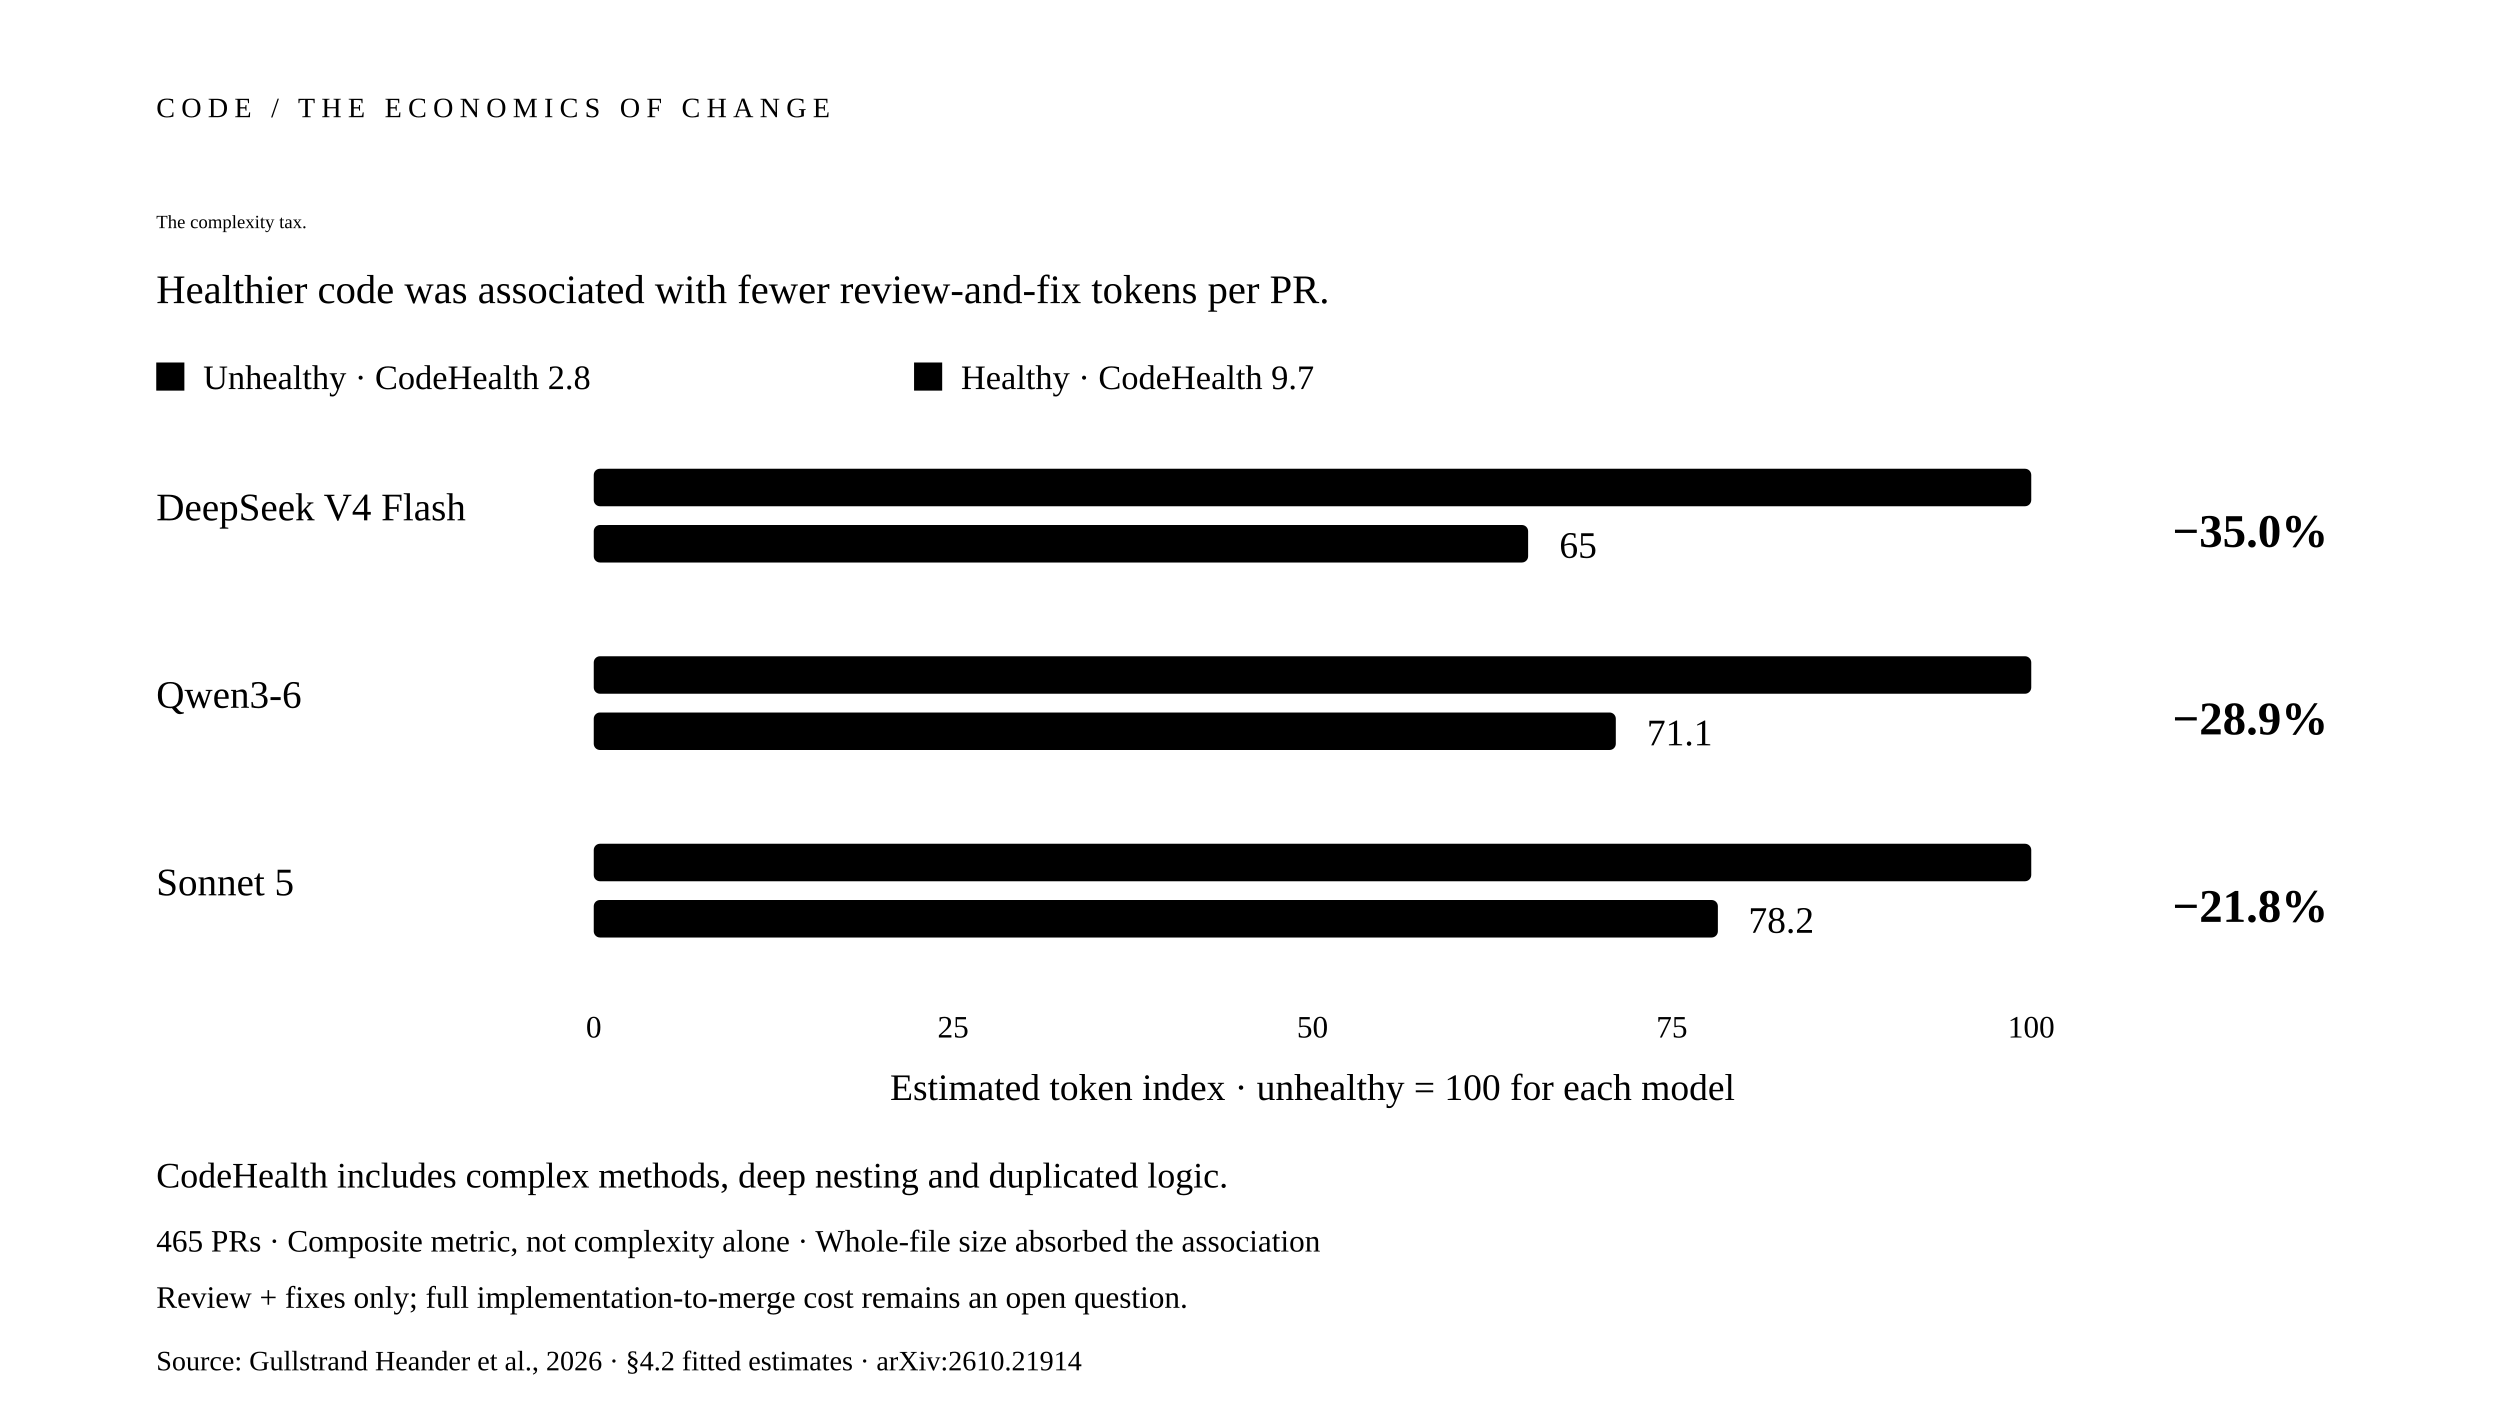
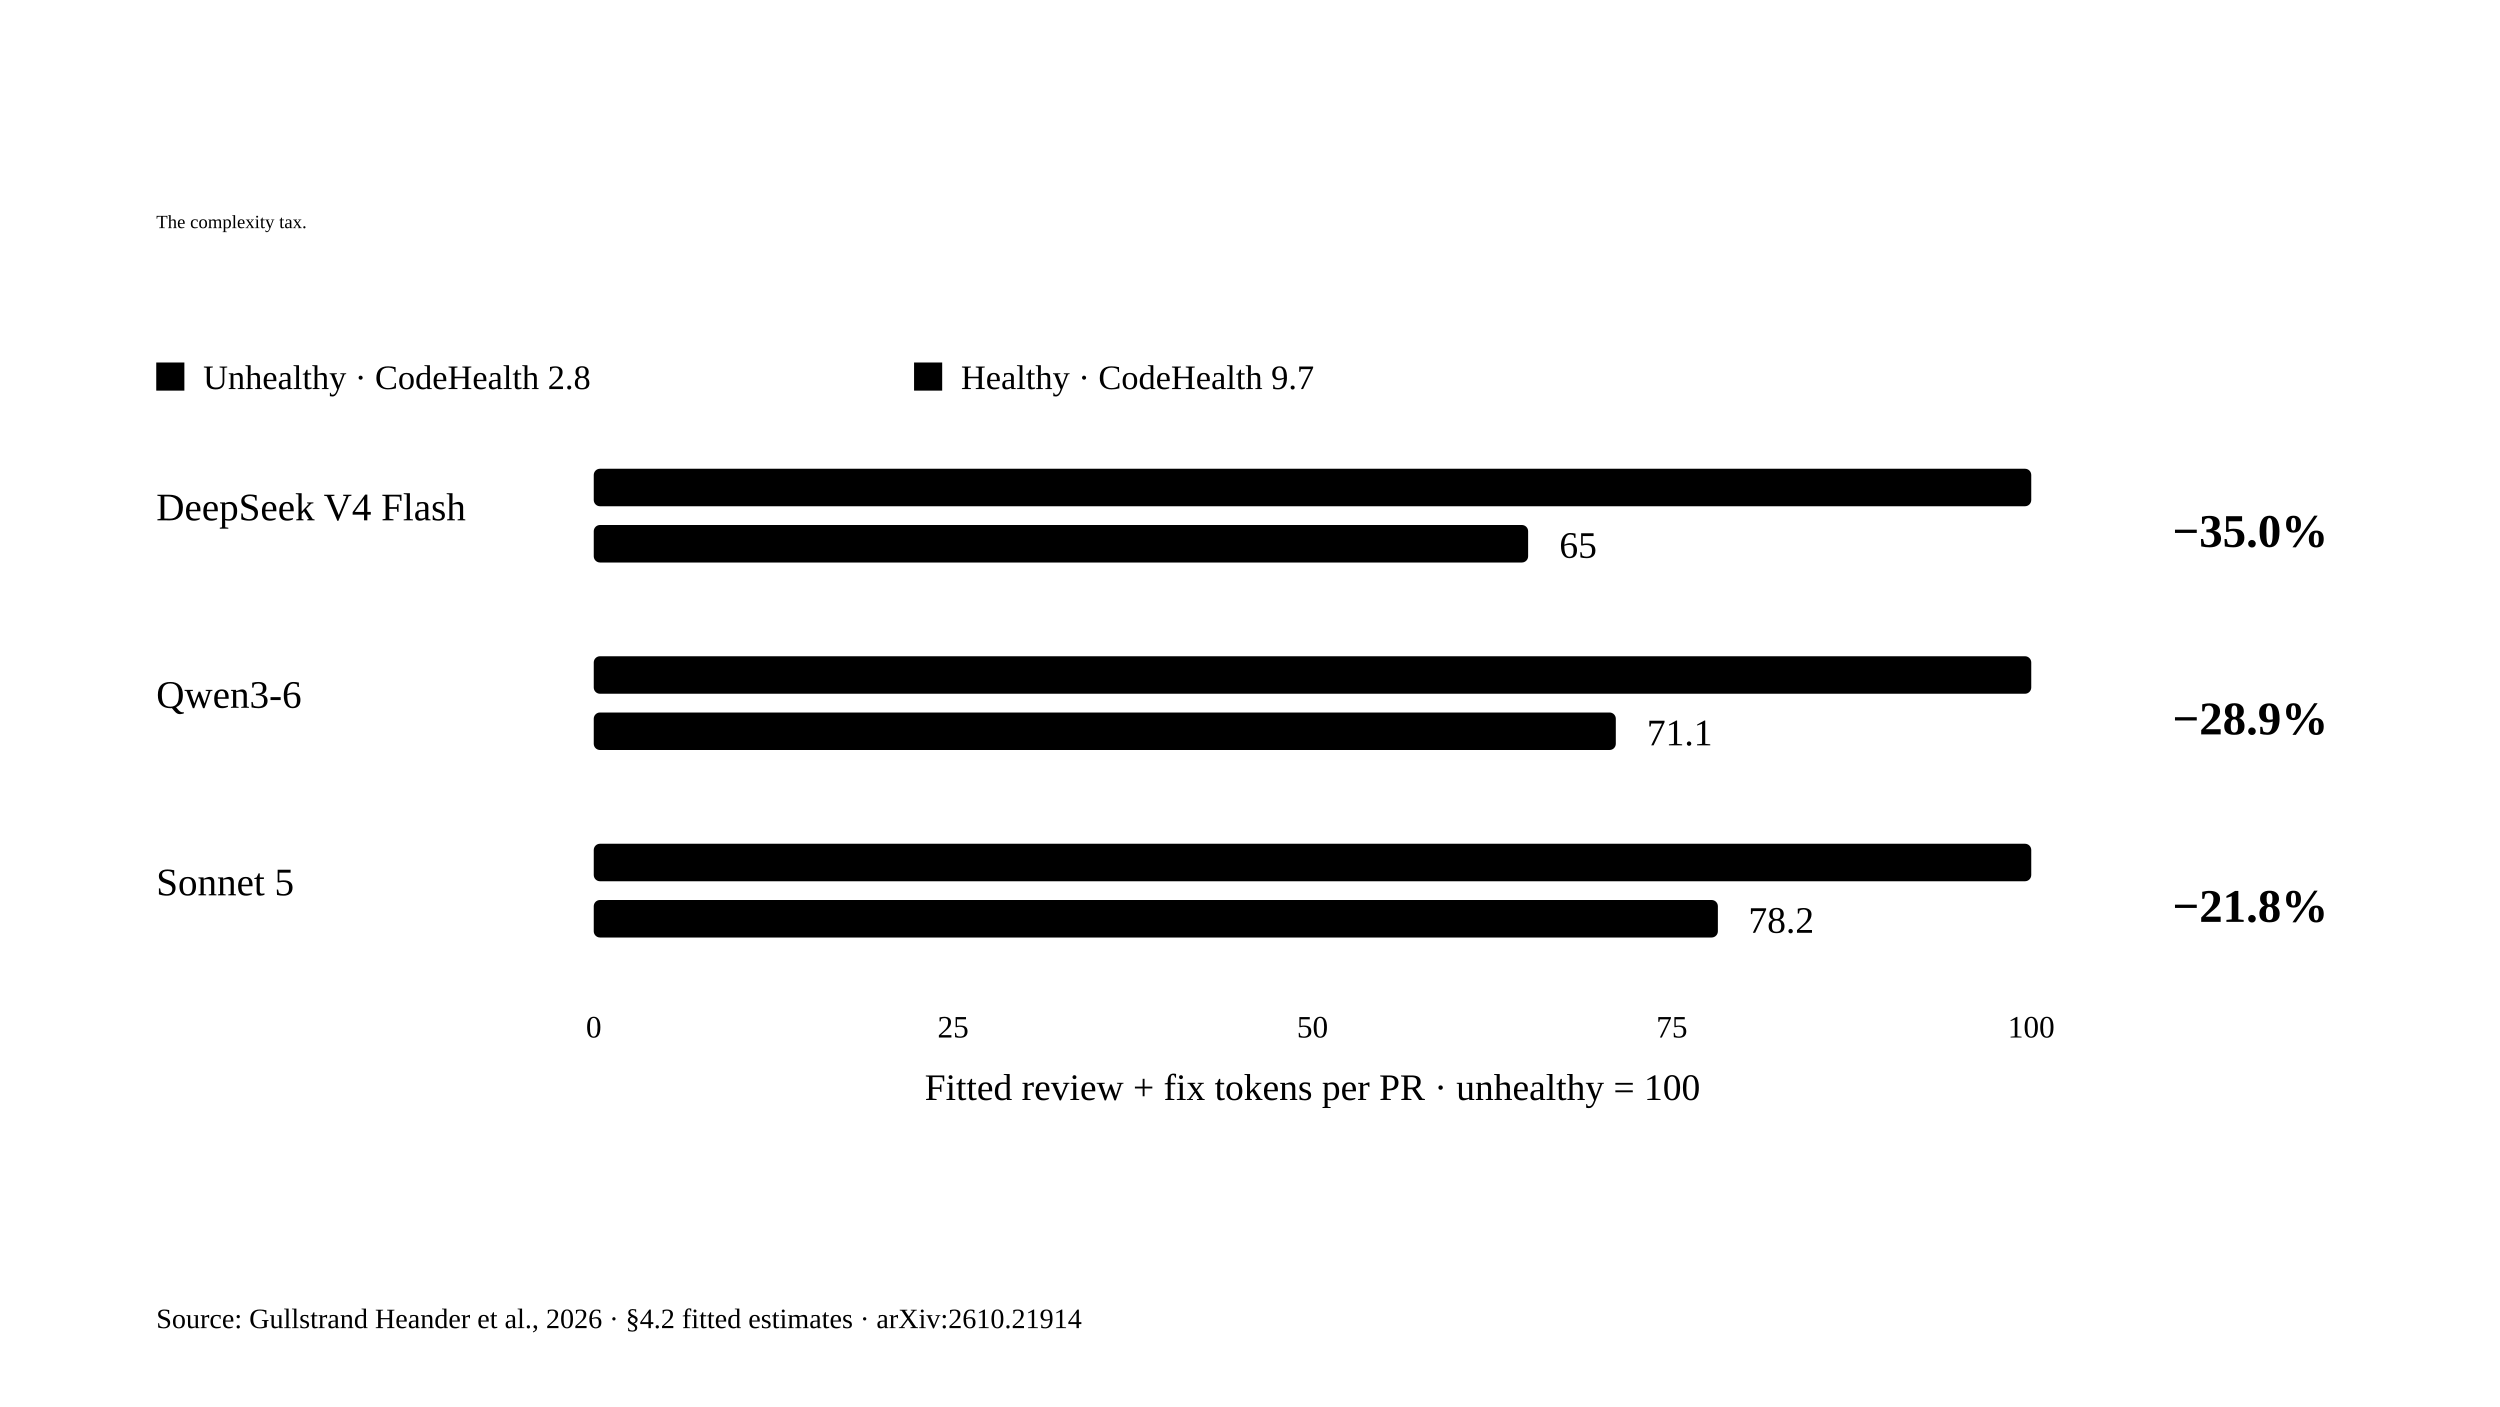
<svg xmlns="http://www.w3.org/2000/svg" viewBox="0 0 1600 900">
-   <text x="100" y="75" class="chart-accent" font-size="18" letter-spacing="4">CODE / THE ECONOMICS OF CHANGE</text>
  <text x="100" y="146" class="chart-heading">The complexity tax.</text>
-   <text x="100" y="194" class="chart-muted" font-size="26">Healthier code was associated with fewer review-and-fix tokens per PR.</text>
  <rect x="100" y="232" width="18" height="18" class="chart-poor-label" />
  <text x="130" y="249" font-size="22">Unhealthy · CodeHealth 2.8</text>
  <rect x="585" y="232" width="18" height="18" class="chart-accent" />
  <text x="615" y="249" font-size="22">Healthy · CodeHealth 9.7</text>
  <g class="chart-grid" fill="none">
    <path d="M380 285V637M610 285V637M840 285V637M1070 285V637M1300 285V637" />
  </g>
  <g font-size="25">
    <text x="100" y="333">DeepSeek V4 Flash</text>
    <text x="100" y="453">Qwen3-6</text>
    <text x="100" y="573">Sonnet 5</text>
  </g>
  <g class="chart-poor-label">
    <rect x="380" y="300" width="920" height="24" rx="4" />
    <rect x="380" y="420" width="920" height="24" rx="4" />
    <rect x="380" y="540" width="920" height="24" rx="4" />
  </g>
  <g class="chart-accent">
    <rect x="380" y="336" width="598" height="24" rx="4" />
    <rect x="380" y="456" width="654.12" height="24" rx="4" />
    <rect x="380" y="576" width="719.44" height="24" rx="4" />
  </g>
  <g font-size="24" class="chart-accent">
    <text x="998" y="357">65</text>
    <text x="1054" y="477">71.1</text>
    <text x="1119" y="597">78.2</text>
  </g>
  <g font-size="30" font-weight="600" class="chart-accent" text-anchor="end">
    <text x="1490" y="350">−35.0%</text>
    <text x="1490" y="470">−28.9%</text>
    <text x="1490" y="590">−21.8%</text>
  </g>
  <g text-anchor="middle" font-size="20" class="chart-muted">
    <text x="380" y="664">0</text>
    <text x="610" y="664">25</text>
    <text x="840" y="664">50</text>
    <text x="1070" y="664">75</text>
    <text x="1300" y="664">100</text>
-     <text x="840" y="704" font-size="24">Estimated token index · unhealthy = 100 for each model</text>
+     <text x="840" y="704" font-size="24">Fitted review + fix tokens per PR · unhealthy = 100</text>
  </g>
-   <text x="100" y="760" font-size="23">CodeHealth includes complex methods, deep nesting and duplicated logic.</text>
-   <text x="100" y="801" class="chart-muted" font-size="20">465 PRs · Composite metric, not complexity alone · Whole-file size absorbed the association</text>
-   <text x="100" y="837" class="chart-muted" font-size="20">Review + fixes only; full implementation-to-merge cost remains an open question.</text>
  <a href="https://arxiv.org/html/2610.21914v1" target="_blank" rel="noopener noreferrer">
-     <text x="100" y="877" class="chart-muted" font-size="18">Source: Gullstrand Heander et al., 2026 · §4.2 fitted estimates · arXiv:2610.21914</text>
+     <text x="100" y="850" class="chart-muted" font-size="18">Source: Gullstrand Heander et al., 2026 · §4.2 fitted estimates · arXiv:2610.21914</text>
  </a>
</svg>
